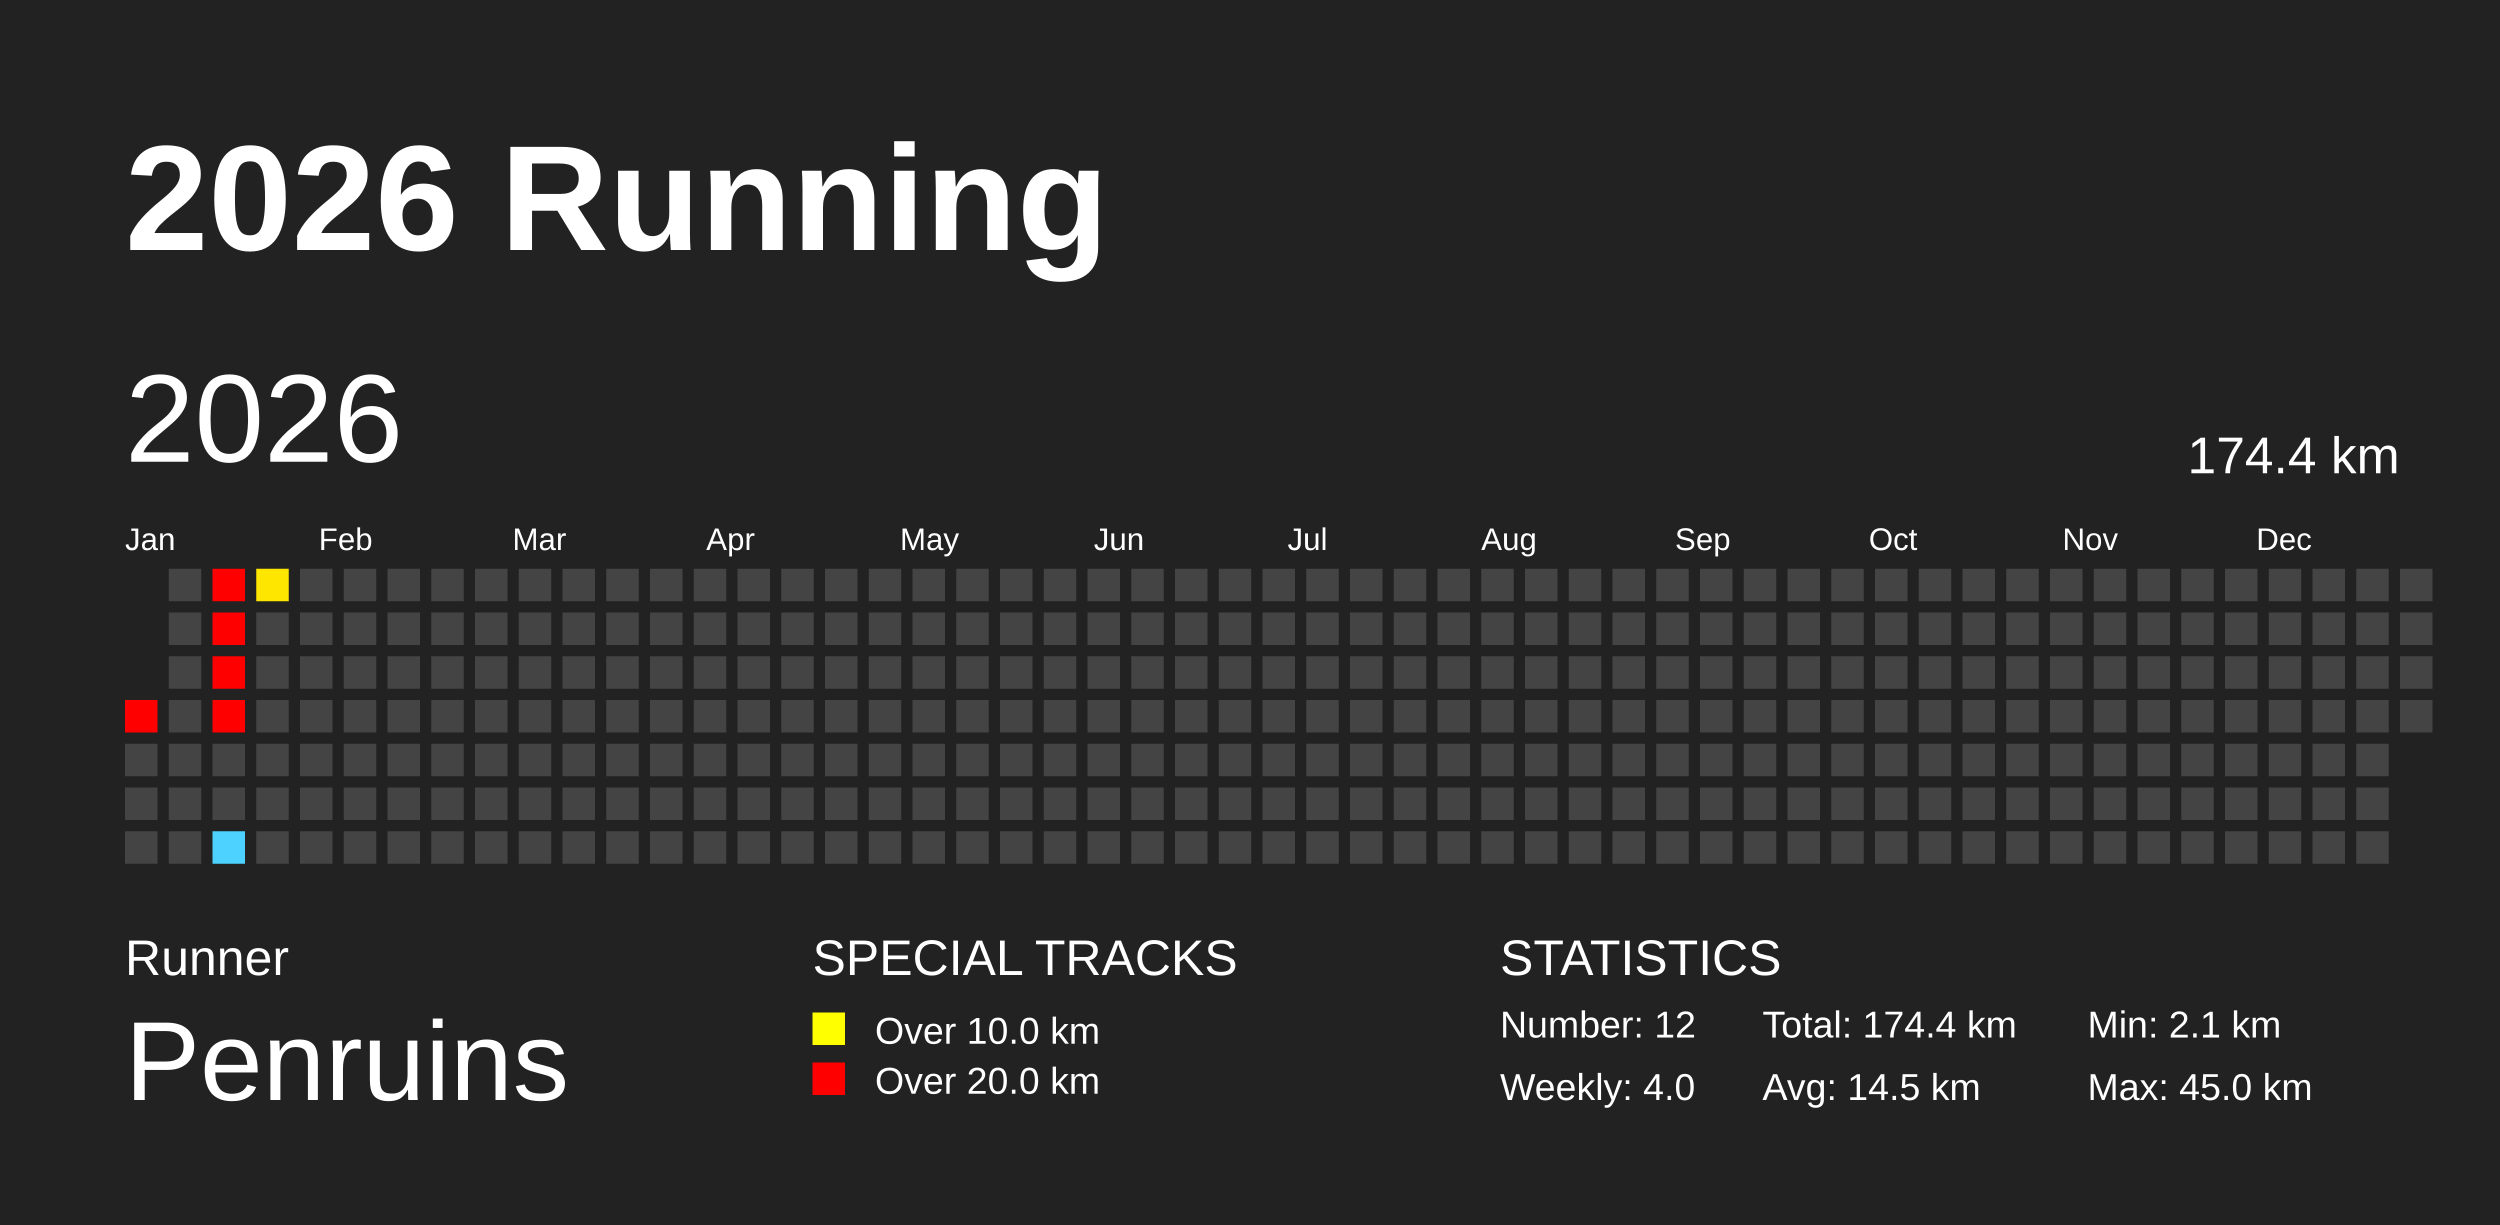
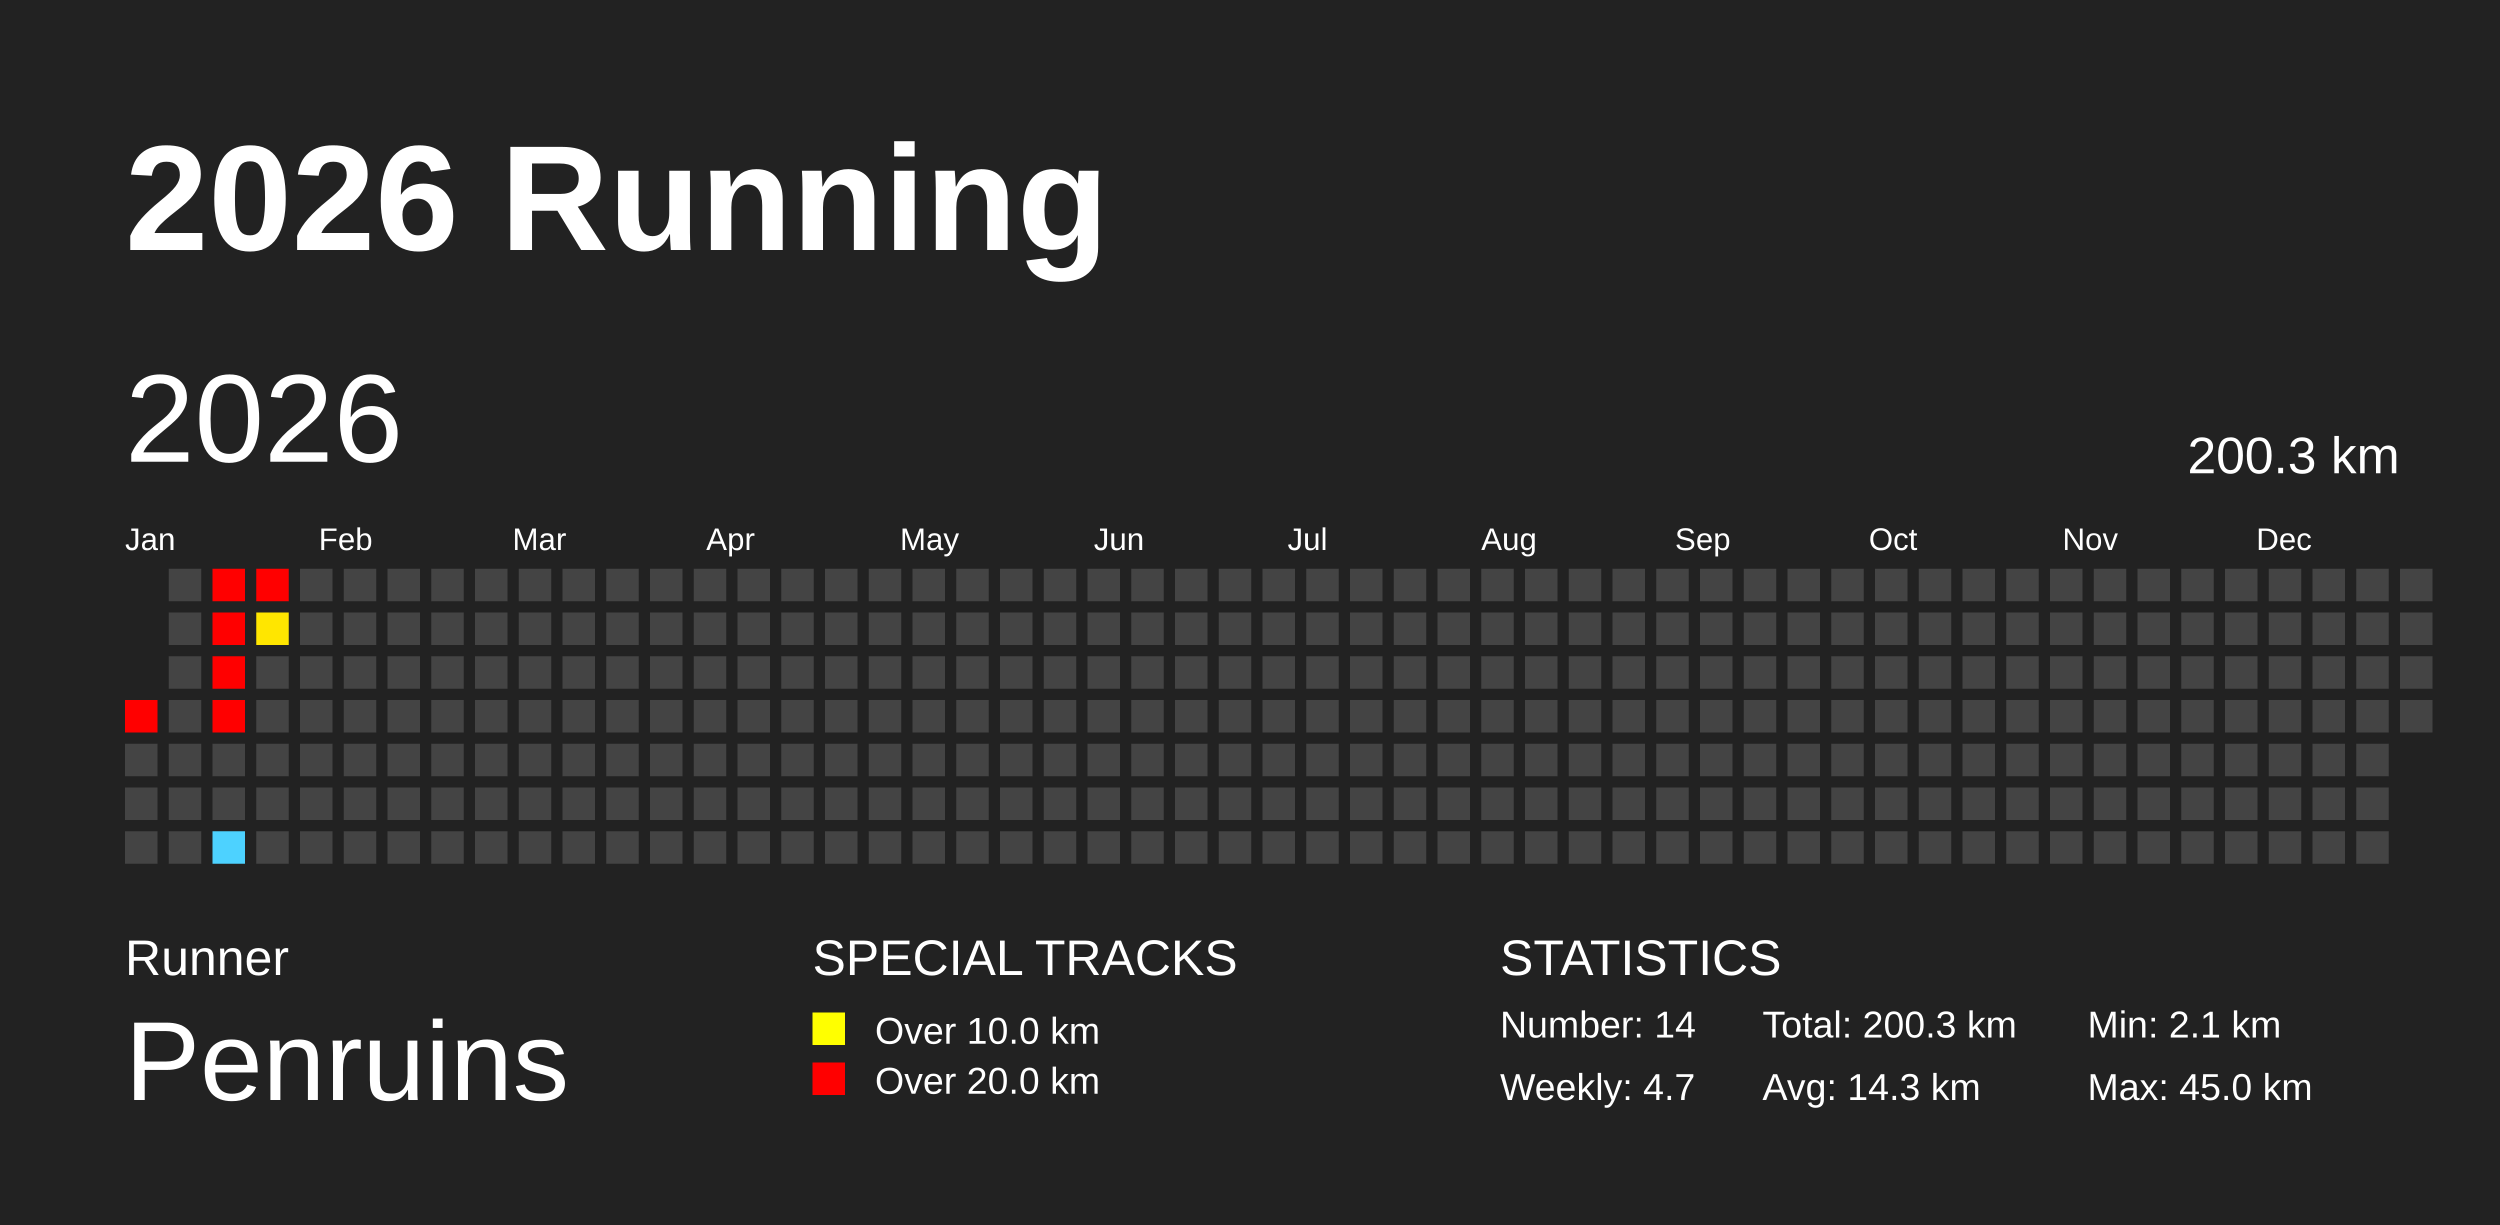
<svg xmlns="http://www.w3.org/2000/svg" baseProfile="full" height="98mm" version="1.1" viewBox="0,0,200,98" width="200mm">
  <defs />
  <rect fill="#222222" height="98" width="200" x="0" y="0" />
  <text fill="#FFFFFF" style="font-size:12px; font-family:Arial; font-weight:bold;" x="10" y="20">2026 Running</text>
  <text fill="#FFFFFF" style="font-size:4px; font-family:Arial" x="10" y="78">Runner</text>
  <text fill="#FFFFFF" style="font-size:9px; font-family:Arial" x="10" y="88">Penruins</text>
  <text fill="#FFFFFF" style="font-size:4px; font-family:Arial" x="65" y="78">SPECIAL TRACKS</text>
  <rect fill="yellow" height="2.6" width="2.6" x="65" y="81" />
  <text fill="#FFFFFF" style="font-size:3px; font-family:Arial" x="70" y="83.5">Over 10.0 km</text>
  <rect fill="red" height="2.6" width="2.6" x="65" y="85" />
  <text fill="#FFFFFF" style="font-size:3px; font-family:Arial" x="70" y="87.5">Over 20.0 km</text>
  <text fill="#FFFFFF" style="font-size:4px; font-family:Arial" x="120" y="78">STATISTICS</text>
-   <text fill="#FFFFFF" style="font-size:3px; font-family:Arial" x="120" y="83">Number: 12</text>
-   <text fill="#FFFFFF" style="font-size:3px; font-family:Arial" x="120" y="88">Weekly: 4.0</text>
-   <text fill="#FFFFFF" style="font-size:3px; font-family:Arial" x="141" y="83">Total: 174.4 km</text>
-   <text fill="#FFFFFF" style="font-size:3px; font-family:Arial" x="141" y="88">Avg: 14.5 km</text>
+   <text fill="#FFFFFF" style="font-size:3px; font-family:Arial" x="120" y="83">Number: 14</text>
+   <text fill="#FFFFFF" style="font-size:3px; font-family:Arial" x="120" y="88">Weekly: 4.7</text>
+   <text fill="#FFFFFF" style="font-size:3px; font-family:Arial" x="141" y="83">Total: 200.3 km</text>
+   <text fill="#FFFFFF" style="font-size:3px; font-family:Arial" x="141" y="88">Avg: 14.3 km</text>
  <text fill="#FFFFFF" style="font-size:3px; font-family:Arial" x="167" y="83">Min: 2.1 km</text>
  <text fill="#FFFFFF" style="font-size:3px; font-family:Arial" x="167" y="88">Max: 45.0 km</text>
  <text dominant-baseline="hanging" fill="#FFFFFF" style="font-size:10.0px; font-family:Arial;" x="10" y="30">2026</text>
-   <text dominant-baseline="hanging" fill="#FFFFFF" style="font-size:4.125px; font-family:Arial;" x="175" y="35">174.4 km</text>
+   <text dominant-baseline="hanging" fill="#FFFFFF" style="font-size:4.125px; font-family:Arial;" x="175" y="35">200.3 km</text>
  <text fill="#FFFFFF" style="font-size:2.5px; font-family:Arial" x="10.0" y="44">Jan</text>
  <text fill="#FFFFFF" style="font-size:2.5px; font-family:Arial" x="25.5" y="44">Feb</text>
  <text fill="#FFFFFF" style="font-size:2.5px; font-family:Arial" x="41.0" y="44">Mar</text>
  <text fill="#FFFFFF" style="font-size:2.5px; font-family:Arial" x="56.5" y="44">Apr</text>
  <text fill="#FFFFFF" style="font-size:2.5px; font-family:Arial" x="72.0" y="44">May</text>
  <text fill="#FFFFFF" style="font-size:2.5px; font-family:Arial" x="87.5" y="44">Jun</text>
  <text fill="#FFFFFF" style="font-size:2.5px; font-family:Arial" x="103.0" y="44">Jul</text>
  <text fill="#FFFFFF" style="font-size:2.5px; font-family:Arial" x="118.5" y="44">Aug</text>
  <text fill="#FFFFFF" style="font-size:2.5px; font-family:Arial" x="134.0" y="44">Sep</text>
  <text fill="#FFFFFF" style="font-size:2.5px; font-family:Arial" x="149.5" y="44">Oct</text>
  <text fill="#FFFFFF" style="font-size:2.5px; font-family:Arial" x="165.0" y="44">Nov</text>
  <text fill="#FFFFFF" style="font-size:2.5px; font-family:Arial" x="180.5" y="44">Dec</text>
  <rect fill="red" height="2.6" width="2.6" x="10.0" y="56.0" />
  <rect fill="#444444" height="2.6" width="2.6" x="10.0" y="59.5" />
  <rect fill="#444444" height="2.6" width="2.6" x="10.0" y="63.0" />
  <rect fill="#444444" height="2.6" width="2.6" x="10.0" y="66.5" />
  <rect fill="#444444" height="2.6" width="2.6" x="13.5" y="45.5" />
  <rect fill="#444444" height="2.6" width="2.6" x="13.5" y="49.0" />
  <rect fill="#444444" height="2.6" width="2.6" x="13.5" y="52.5" />
  <rect fill="#444444" height="2.6" width="2.6" x="13.5" y="56.0" />
  <rect fill="#444444" height="2.6" width="2.6" x="13.5" y="59.5" />
  <rect fill="#444444" height="2.6" width="2.6" x="13.5" y="63.0" />
  <rect fill="#444444" height="2.6" width="2.6" x="13.5" y="66.5" />
  <rect fill="red" height="2.6" width="2.6" x="17.0" y="45.5" />
  <rect fill="red" height="2.6" width="2.6" x="17.0" y="49.0" />
  <rect fill="red" height="2.6" width="2.6" x="17.0" y="52.5" />
  <rect fill="red" height="2.6" width="2.6" x="17.0" y="56.0" />
  <rect fill="#444444" height="2.6" width="2.6" x="17.0" y="59.5" />
  <rect fill="#444444" height="2.6" width="2.6" x="17.0" y="63.0" />
  <rect fill="#4dd2ff" height="2.6" width="2.6" x="17.0" y="66.5" />
-   <rect fill="#ffe600" height="2.6" width="2.6" x="20.5" y="45.5" />
-   <rect fill="#444444" height="2.6" width="2.6" x="20.5" y="49.0" />
+   <rect fill="red" height="2.6" width="2.6" x="20.5" y="45.5" />
+   <rect fill="#ffe600" height="2.6" width="2.6" x="20.5" y="49.0" />
  <rect fill="#444444" height="2.6" width="2.6" x="20.5" y="52.5" />
  <rect fill="#444444" height="2.6" width="2.6" x="20.5" y="56.0" />
  <rect fill="#444444" height="2.6" width="2.6" x="20.5" y="59.5" />
  <rect fill="#444444" height="2.6" width="2.6" x="20.5" y="63.0" />
  <rect fill="#444444" height="2.6" width="2.6" x="20.5" y="66.5" />
  <rect fill="#444444" height="2.6" width="2.6" x="24.0" y="45.5" />
  <rect fill="#444444" height="2.6" width="2.6" x="24.0" y="49.0" />
  <rect fill="#444444" height="2.6" width="2.6" x="24.0" y="52.5" />
  <rect fill="#444444" height="2.6" width="2.6" x="24.0" y="56.0" />
  <rect fill="#444444" height="2.6" width="2.6" x="24.0" y="59.5" />
  <rect fill="#444444" height="2.6" width="2.6" x="24.0" y="63.0" />
  <rect fill="#444444" height="2.6" width="2.6" x="24.0" y="66.5" />
  <rect fill="#444444" height="2.6" width="2.6" x="27.5" y="45.5" />
  <rect fill="#444444" height="2.6" width="2.6" x="27.5" y="49.0" />
  <rect fill="#444444" height="2.6" width="2.6" x="27.5" y="52.5" />
  <rect fill="#444444" height="2.6" width="2.6" x="27.5" y="56.0" />
  <rect fill="#444444" height="2.6" width="2.6" x="27.5" y="59.5" />
  <rect fill="#444444" height="2.6" width="2.6" x="27.5" y="63.0" />
  <rect fill="#444444" height="2.6" width="2.6" x="27.5" y="66.5" />
  <rect fill="#444444" height="2.6" width="2.6" x="31.0" y="45.5" />
  <rect fill="#444444" height="2.6" width="2.6" x="31.0" y="49.0" />
  <rect fill="#444444" height="2.6" width="2.6" x="31.0" y="52.5" />
  <rect fill="#444444" height="2.6" width="2.6" x="31.0" y="56.0" />
  <rect fill="#444444" height="2.6" width="2.6" x="31.0" y="59.5" />
  <rect fill="#444444" height="2.6" width="2.6" x="31.0" y="63.0" />
  <rect fill="#444444" height="2.6" width="2.6" x="31.0" y="66.5" />
  <rect fill="#444444" height="2.6" width="2.6" x="34.5" y="45.5" />
  <rect fill="#444444" height="2.6" width="2.6" x="34.5" y="49.0" />
  <rect fill="#444444" height="2.6" width="2.6" x="34.5" y="52.5" />
  <rect fill="#444444" height="2.6" width="2.6" x="34.5" y="56.0" />
  <rect fill="#444444" height="2.6" width="2.6" x="34.5" y="59.5" />
  <rect fill="#444444" height="2.6" width="2.6" x="34.5" y="63.0" />
  <rect fill="#444444" height="2.6" width="2.6" x="34.5" y="66.5" />
  <rect fill="#444444" height="2.6" width="2.6" x="38.0" y="45.5" />
  <rect fill="#444444" height="2.6" width="2.6" x="38.0" y="49.0" />
  <rect fill="#444444" height="2.6" width="2.6" x="38.0" y="52.5" />
  <rect fill="#444444" height="2.6" width="2.6" x="38.0" y="56.0" />
  <rect fill="#444444" height="2.6" width="2.6" x="38.0" y="59.5" />
  <rect fill="#444444" height="2.6" width="2.6" x="38.0" y="63.0" />
  <rect fill="#444444" height="2.6" width="2.6" x="38.0" y="66.5" />
  <rect fill="#444444" height="2.6" width="2.6" x="41.5" y="45.5" />
  <rect fill="#444444" height="2.6" width="2.6" x="41.5" y="49.0" />
  <rect fill="#444444" height="2.6" width="2.6" x="41.5" y="52.5" />
  <rect fill="#444444" height="2.6" width="2.6" x="41.5" y="56.0" />
  <rect fill="#444444" height="2.6" width="2.6" x="41.5" y="59.5" />
  <rect fill="#444444" height="2.6" width="2.6" x="41.5" y="63.0" />
  <rect fill="#444444" height="2.6" width="2.6" x="41.5" y="66.5" />
  <rect fill="#444444" height="2.6" width="2.6" x="45.0" y="45.5" />
  <rect fill="#444444" height="2.6" width="2.6" x="45.0" y="49.0" />
  <rect fill="#444444" height="2.6" width="2.6" x="45.0" y="52.5" />
  <rect fill="#444444" height="2.6" width="2.6" x="45.0" y="56.0" />
  <rect fill="#444444" height="2.6" width="2.6" x="45.0" y="59.5" />
  <rect fill="#444444" height="2.6" width="2.6" x="45.0" y="63.0" />
  <rect fill="#444444" height="2.6" width="2.6" x="45.0" y="66.5" />
  <rect fill="#444444" height="2.6" width="2.6" x="48.5" y="45.5" />
  <rect fill="#444444" height="2.6" width="2.6" x="48.5" y="49.0" />
  <rect fill="#444444" height="2.6" width="2.6" x="48.5" y="52.5" />
  <rect fill="#444444" height="2.6" width="2.6" x="48.5" y="56.0" />
  <rect fill="#444444" height="2.6" width="2.6" x="48.5" y="59.5" />
  <rect fill="#444444" height="2.6" width="2.6" x="48.5" y="63.0" />
  <rect fill="#444444" height="2.6" width="2.6" x="48.5" y="66.5" />
  <rect fill="#444444" height="2.6" width="2.6" x="52.0" y="45.5" />
  <rect fill="#444444" height="2.6" width="2.6" x="52.0" y="49.0" />
  <rect fill="#444444" height="2.6" width="2.6" x="52.0" y="52.5" />
  <rect fill="#444444" height="2.6" width="2.6" x="52.0" y="56.0" />
  <rect fill="#444444" height="2.6" width="2.6" x="52.0" y="59.5" />
  <rect fill="#444444" height="2.6" width="2.6" x="52.0" y="63.0" />
  <rect fill="#444444" height="2.6" width="2.6" x="52.0" y="66.5" />
  <rect fill="#444444" height="2.6" width="2.6" x="55.5" y="45.5" />
  <rect fill="#444444" height="2.6" width="2.6" x="55.5" y="49.0" />
  <rect fill="#444444" height="2.6" width="2.6" x="55.5" y="52.5" />
  <rect fill="#444444" height="2.6" width="2.6" x="55.5" y="56.0" />
  <rect fill="#444444" height="2.6" width="2.6" x="55.5" y="59.5" />
  <rect fill="#444444" height="2.6" width="2.6" x="55.5" y="63.0" />
  <rect fill="#444444" height="2.6" width="2.6" x="55.5" y="66.5" />
  <rect fill="#444444" height="2.6" width="2.6" x="59.0" y="45.5" />
  <rect fill="#444444" height="2.6" width="2.6" x="59.0" y="49.0" />
  <rect fill="#444444" height="2.6" width="2.6" x="59.0" y="52.5" />
  <rect fill="#444444" height="2.6" width="2.6" x="59.0" y="56.0" />
  <rect fill="#444444" height="2.6" width="2.6" x="59.0" y="59.5" />
  <rect fill="#444444" height="2.6" width="2.6" x="59.0" y="63.0" />
  <rect fill="#444444" height="2.6" width="2.6" x="59.0" y="66.5" />
  <rect fill="#444444" height="2.6" width="2.6" x="62.5" y="45.5" />
  <rect fill="#444444" height="2.6" width="2.6" x="62.5" y="49.0" />
  <rect fill="#444444" height="2.6" width="2.6" x="62.5" y="52.5" />
  <rect fill="#444444" height="2.6" width="2.6" x="62.5" y="56.0" />
  <rect fill="#444444" height="2.6" width="2.6" x="62.5" y="59.5" />
  <rect fill="#444444" height="2.6" width="2.6" x="62.5" y="63.0" />
  <rect fill="#444444" height="2.6" width="2.6" x="62.5" y="66.5" />
  <rect fill="#444444" height="2.6" width="2.6" x="66.0" y="45.5" />
  <rect fill="#444444" height="2.6" width="2.6" x="66.0" y="49.0" />
  <rect fill="#444444" height="2.6" width="2.6" x="66.0" y="52.5" />
  <rect fill="#444444" height="2.6" width="2.6" x="66.0" y="56.0" />
  <rect fill="#444444" height="2.6" width="2.6" x="66.0" y="59.5" />
  <rect fill="#444444" height="2.6" width="2.6" x="66.0" y="63.0" />
  <rect fill="#444444" height="2.6" width="2.6" x="66.0" y="66.5" />
  <rect fill="#444444" height="2.6" width="2.6" x="69.5" y="45.5" />
  <rect fill="#444444" height="2.6" width="2.6" x="69.5" y="49.0" />
  <rect fill="#444444" height="2.6" width="2.6" x="69.5" y="52.5" />
  <rect fill="#444444" height="2.6" width="2.6" x="69.5" y="56.0" />
  <rect fill="#444444" height="2.6" width="2.6" x="69.5" y="59.5" />
  <rect fill="#444444" height="2.6" width="2.6" x="69.5" y="63.0" />
  <rect fill="#444444" height="2.6" width="2.6" x="69.5" y="66.5" />
  <rect fill="#444444" height="2.6" width="2.6" x="73.0" y="45.5" />
  <rect fill="#444444" height="2.6" width="2.6" x="73.0" y="49.0" />
  <rect fill="#444444" height="2.6" width="2.6" x="73.0" y="52.5" />
  <rect fill="#444444" height="2.6" width="2.6" x="73.0" y="56.0" />
  <rect fill="#444444" height="2.6" width="2.6" x="73.0" y="59.5" />
  <rect fill="#444444" height="2.6" width="2.6" x="73.0" y="63.0" />
  <rect fill="#444444" height="2.6" width="2.6" x="73.0" y="66.5" />
  <rect fill="#444444" height="2.6" width="2.6" x="76.5" y="45.5" />
  <rect fill="#444444" height="2.6" width="2.6" x="76.5" y="49.0" />
  <rect fill="#444444" height="2.6" width="2.6" x="76.5" y="52.5" />
  <rect fill="#444444" height="2.6" width="2.6" x="76.5" y="56.0" />
  <rect fill="#444444" height="2.6" width="2.6" x="76.5" y="59.5" />
  <rect fill="#444444" height="2.6" width="2.6" x="76.5" y="63.0" />
  <rect fill="#444444" height="2.6" width="2.6" x="76.5" y="66.5" />
  <rect fill="#444444" height="2.6" width="2.6" x="80.0" y="45.5" />
  <rect fill="#444444" height="2.6" width="2.6" x="80.0" y="49.0" />
  <rect fill="#444444" height="2.6" width="2.6" x="80.0" y="52.5" />
  <rect fill="#444444" height="2.6" width="2.6" x="80.0" y="56.0" />
  <rect fill="#444444" height="2.6" width="2.6" x="80.0" y="59.5" />
  <rect fill="#444444" height="2.6" width="2.6" x="80.0" y="63.0" />
  <rect fill="#444444" height="2.6" width="2.6" x="80.0" y="66.5" />
  <rect fill="#444444" height="2.6" width="2.6" x="83.5" y="45.5" />
  <rect fill="#444444" height="2.6" width="2.6" x="83.5" y="49.0" />
  <rect fill="#444444" height="2.6" width="2.6" x="83.5" y="52.5" />
  <rect fill="#444444" height="2.6" width="2.6" x="83.5" y="56.0" />
  <rect fill="#444444" height="2.6" width="2.6" x="83.5" y="59.5" />
  <rect fill="#444444" height="2.6" width="2.6" x="83.5" y="63.0" />
  <rect fill="#444444" height="2.6" width="2.6" x="83.5" y="66.5" />
  <rect fill="#444444" height="2.6" width="2.6" x="87.0" y="45.5" />
  <rect fill="#444444" height="2.6" width="2.6" x="87.0" y="49.0" />
  <rect fill="#444444" height="2.6" width="2.6" x="87.0" y="52.5" />
  <rect fill="#444444" height="2.6" width="2.6" x="87.0" y="56.0" />
  <rect fill="#444444" height="2.6" width="2.6" x="87.0" y="59.5" />
  <rect fill="#444444" height="2.6" width="2.6" x="87.0" y="63.0" />
  <rect fill="#444444" height="2.6" width="2.6" x="87.0" y="66.5" />
  <rect fill="#444444" height="2.6" width="2.6" x="90.5" y="45.5" />
  <rect fill="#444444" height="2.6" width="2.6" x="90.5" y="49.0" />
  <rect fill="#444444" height="2.6" width="2.6" x="90.5" y="52.5" />
  <rect fill="#444444" height="2.6" width="2.6" x="90.5" y="56.0" />
  <rect fill="#444444" height="2.6" width="2.6" x="90.5" y="59.5" />
  <rect fill="#444444" height="2.6" width="2.6" x="90.5" y="63.0" />
  <rect fill="#444444" height="2.6" width="2.6" x="90.5" y="66.5" />
  <rect fill="#444444" height="2.6" width="2.6" x="94.0" y="45.5" />
  <rect fill="#444444" height="2.6" width="2.6" x="94.0" y="49.0" />
  <rect fill="#444444" height="2.6" width="2.6" x="94.0" y="52.5" />
  <rect fill="#444444" height="2.6" width="2.6" x="94.0" y="56.0" />
  <rect fill="#444444" height="2.6" width="2.6" x="94.0" y="59.5" />
  <rect fill="#444444" height="2.6" width="2.6" x="94.0" y="63.0" />
  <rect fill="#444444" height="2.6" width="2.6" x="94.0" y="66.5" />
  <rect fill="#444444" height="2.6" width="2.6" x="97.5" y="45.5" />
  <rect fill="#444444" height="2.6" width="2.6" x="97.5" y="49.0" />
  <rect fill="#444444" height="2.6" width="2.6" x="97.5" y="52.5" />
  <rect fill="#444444" height="2.6" width="2.6" x="97.5" y="56.0" />
  <rect fill="#444444" height="2.6" width="2.6" x="97.5" y="59.5" />
  <rect fill="#444444" height="2.6" width="2.6" x="97.5" y="63.0" />
  <rect fill="#444444" height="2.6" width="2.6" x="97.5" y="66.5" />
  <rect fill="#444444" height="2.6" width="2.6" x="101.0" y="45.5" />
  <rect fill="#444444" height="2.6" width="2.6" x="101.0" y="49.0" />
  <rect fill="#444444" height="2.6" width="2.6" x="101.0" y="52.5" />
  <rect fill="#444444" height="2.6" width="2.6" x="101.0" y="56.0" />
  <rect fill="#444444" height="2.6" width="2.6" x="101.0" y="59.5" />
  <rect fill="#444444" height="2.6" width="2.6" x="101.0" y="63.0" />
  <rect fill="#444444" height="2.6" width="2.6" x="101.0" y="66.5" />
  <rect fill="#444444" height="2.6" width="2.6" x="104.5" y="45.5" />
  <rect fill="#444444" height="2.6" width="2.6" x="104.5" y="49.0" />
  <rect fill="#444444" height="2.6" width="2.6" x="104.5" y="52.5" />
  <rect fill="#444444" height="2.6" width="2.6" x="104.5" y="56.0" />
  <rect fill="#444444" height="2.6" width="2.6" x="104.5" y="59.5" />
  <rect fill="#444444" height="2.6" width="2.6" x="104.5" y="63.0" />
  <rect fill="#444444" height="2.6" width="2.6" x="104.5" y="66.5" />
  <rect fill="#444444" height="2.6" width="2.6" x="108.0" y="45.5" />
  <rect fill="#444444" height="2.6" width="2.6" x="108.0" y="49.0" />
  <rect fill="#444444" height="2.6" width="2.6" x="108.0" y="52.5" />
  <rect fill="#444444" height="2.6" width="2.6" x="108.0" y="56.0" />
  <rect fill="#444444" height="2.6" width="2.6" x="108.0" y="59.5" />
  <rect fill="#444444" height="2.6" width="2.6" x="108.0" y="63.0" />
  <rect fill="#444444" height="2.6" width="2.6" x="108.0" y="66.5" />
  <rect fill="#444444" height="2.6" width="2.6" x="111.5" y="45.5" />
  <rect fill="#444444" height="2.6" width="2.6" x="111.5" y="49.0" />
  <rect fill="#444444" height="2.6" width="2.6" x="111.5" y="52.5" />
  <rect fill="#444444" height="2.6" width="2.6" x="111.5" y="56.0" />
  <rect fill="#444444" height="2.6" width="2.6" x="111.5" y="59.5" />
  <rect fill="#444444" height="2.6" width="2.6" x="111.5" y="63.0" />
  <rect fill="#444444" height="2.6" width="2.6" x="111.5" y="66.5" />
  <rect fill="#444444" height="2.6" width="2.6" x="115.0" y="45.5" />
  <rect fill="#444444" height="2.6" width="2.6" x="115.0" y="49.0" />
  <rect fill="#444444" height="2.6" width="2.6" x="115.0" y="52.5" />
  <rect fill="#444444" height="2.6" width="2.6" x="115.0" y="56.0" />
  <rect fill="#444444" height="2.6" width="2.6" x="115.0" y="59.5" />
  <rect fill="#444444" height="2.6" width="2.6" x="115.0" y="63.0" />
  <rect fill="#444444" height="2.6" width="2.6" x="115.0" y="66.5" />
  <rect fill="#444444" height="2.6" width="2.6" x="118.5" y="45.5" />
  <rect fill="#444444" height="2.6" width="2.6" x="118.5" y="49.0" />
  <rect fill="#444444" height="2.6" width="2.6" x="118.5" y="52.5" />
  <rect fill="#444444" height="2.6" width="2.6" x="118.5" y="56.0" />
  <rect fill="#444444" height="2.6" width="2.6" x="118.5" y="59.5" />
  <rect fill="#444444" height="2.6" width="2.6" x="118.5" y="63.0" />
  <rect fill="#444444" height="2.6" width="2.6" x="118.5" y="66.5" />
  <rect fill="#444444" height="2.6" width="2.6" x="122.0" y="45.5" />
  <rect fill="#444444" height="2.6" width="2.6" x="122.0" y="49.0" />
  <rect fill="#444444" height="2.6" width="2.6" x="122.0" y="52.5" />
  <rect fill="#444444" height="2.6" width="2.6" x="122.0" y="56.0" />
  <rect fill="#444444" height="2.6" width="2.6" x="122.0" y="59.5" />
  <rect fill="#444444" height="2.6" width="2.6" x="122.0" y="63.0" />
  <rect fill="#444444" height="2.6" width="2.6" x="122.0" y="66.5" />
  <rect fill="#444444" height="2.6" width="2.6" x="125.5" y="45.5" />
  <rect fill="#444444" height="2.6" width="2.6" x="125.5" y="49.0" />
  <rect fill="#444444" height="2.6" width="2.6" x="125.5" y="52.5" />
  <rect fill="#444444" height="2.6" width="2.6" x="125.5" y="56.0" />
  <rect fill="#444444" height="2.6" width="2.6" x="125.5" y="59.5" />
  <rect fill="#444444" height="2.6" width="2.6" x="125.5" y="63.0" />
  <rect fill="#444444" height="2.6" width="2.6" x="125.5" y="66.5" />
  <rect fill="#444444" height="2.6" width="2.6" x="129.0" y="45.5" />
  <rect fill="#444444" height="2.6" width="2.6" x="129.0" y="49.0" />
  <rect fill="#444444" height="2.6" width="2.6" x="129.0" y="52.5" />
  <rect fill="#444444" height="2.6" width="2.6" x="129.0" y="56.0" />
  <rect fill="#444444" height="2.6" width="2.6" x="129.0" y="59.5" />
  <rect fill="#444444" height="2.6" width="2.6" x="129.0" y="63.0" />
  <rect fill="#444444" height="2.6" width="2.6" x="129.0" y="66.5" />
  <rect fill="#444444" height="2.6" width="2.6" x="132.5" y="45.5" />
  <rect fill="#444444" height="2.6" width="2.6" x="132.5" y="49.0" />
  <rect fill="#444444" height="2.6" width="2.6" x="132.5" y="52.5" />
  <rect fill="#444444" height="2.6" width="2.6" x="132.5" y="56.0" />
  <rect fill="#444444" height="2.6" width="2.6" x="132.5" y="59.5" />
  <rect fill="#444444" height="2.6" width="2.6" x="132.5" y="63.0" />
  <rect fill="#444444" height="2.6" width="2.6" x="132.5" y="66.5" />
  <rect fill="#444444" height="2.6" width="2.6" x="136.0" y="45.5" />
  <rect fill="#444444" height="2.6" width="2.6" x="136.0" y="49.0" />
  <rect fill="#444444" height="2.6" width="2.6" x="136.0" y="52.5" />
  <rect fill="#444444" height="2.6" width="2.6" x="136.0" y="56.0" />
  <rect fill="#444444" height="2.6" width="2.6" x="136.0" y="59.5" />
  <rect fill="#444444" height="2.6" width="2.6" x="136.0" y="63.0" />
  <rect fill="#444444" height="2.6" width="2.6" x="136.0" y="66.5" />
  <rect fill="#444444" height="2.6" width="2.6" x="139.5" y="45.5" />
  <rect fill="#444444" height="2.6" width="2.6" x="139.5" y="49.0" />
  <rect fill="#444444" height="2.6" width="2.6" x="139.5" y="52.5" />
  <rect fill="#444444" height="2.6" width="2.6" x="139.5" y="56.0" />
  <rect fill="#444444" height="2.6" width="2.6" x="139.5" y="59.5" />
  <rect fill="#444444" height="2.6" width="2.6" x="139.5" y="63.0" />
  <rect fill="#444444" height="2.6" width="2.6" x="139.5" y="66.5" />
  <rect fill="#444444" height="2.6" width="2.6" x="143.0" y="45.5" />
  <rect fill="#444444" height="2.6" width="2.6" x="143.0" y="49.0" />
  <rect fill="#444444" height="2.6" width="2.6" x="143.0" y="52.5" />
  <rect fill="#444444" height="2.6" width="2.6" x="143.0" y="56.0" />
  <rect fill="#444444" height="2.6" width="2.6" x="143.0" y="59.5" />
  <rect fill="#444444" height="2.6" width="2.6" x="143.0" y="63.0" />
  <rect fill="#444444" height="2.6" width="2.6" x="143.0" y="66.5" />
  <rect fill="#444444" height="2.6" width="2.6" x="146.5" y="45.5" />
  <rect fill="#444444" height="2.6" width="2.6" x="146.5" y="49.0" />
  <rect fill="#444444" height="2.6" width="2.6" x="146.5" y="52.5" />
  <rect fill="#444444" height="2.6" width="2.6" x="146.5" y="56.0" />
  <rect fill="#444444" height="2.6" width="2.6" x="146.5" y="59.5" />
  <rect fill="#444444" height="2.6" width="2.6" x="146.5" y="63.0" />
  <rect fill="#444444" height="2.6" width="2.6" x="146.5" y="66.5" />
  <rect fill="#444444" height="2.6" width="2.6" x="150.0" y="45.5" />
  <rect fill="#444444" height="2.6" width="2.6" x="150.0" y="49.0" />
  <rect fill="#444444" height="2.6" width="2.6" x="150.0" y="52.5" />
  <rect fill="#444444" height="2.6" width="2.6" x="150.0" y="56.0" />
  <rect fill="#444444" height="2.6" width="2.6" x="150.0" y="59.5" />
  <rect fill="#444444" height="2.6" width="2.6" x="150.0" y="63.0" />
  <rect fill="#444444" height="2.6" width="2.6" x="150.0" y="66.5" />
  <rect fill="#444444" height="2.6" width="2.6" x="153.5" y="45.5" />
  <rect fill="#444444" height="2.6" width="2.6" x="153.5" y="49.0" />
  <rect fill="#444444" height="2.6" width="2.6" x="153.5" y="52.5" />
  <rect fill="#444444" height="2.6" width="2.6" x="153.5" y="56.0" />
  <rect fill="#444444" height="2.6" width="2.6" x="153.5" y="59.5" />
  <rect fill="#444444" height="2.6" width="2.6" x="153.5" y="63.0" />
  <rect fill="#444444" height="2.6" width="2.6" x="153.5" y="66.5" />
  <rect fill="#444444" height="2.6" width="2.6" x="157.0" y="45.5" />
  <rect fill="#444444" height="2.6" width="2.6" x="157.0" y="49.0" />
  <rect fill="#444444" height="2.6" width="2.6" x="157.0" y="52.5" />
  <rect fill="#444444" height="2.6" width="2.6" x="157.0" y="56.0" />
  <rect fill="#444444" height="2.6" width="2.6" x="157.0" y="59.5" />
  <rect fill="#444444" height="2.6" width="2.6" x="157.0" y="63.0" />
  <rect fill="#444444" height="2.6" width="2.6" x="157.0" y="66.5" />
  <rect fill="#444444" height="2.6" width="2.6" x="160.5" y="45.5" />
  <rect fill="#444444" height="2.6" width="2.6" x="160.5" y="49.0" />
  <rect fill="#444444" height="2.6" width="2.6" x="160.5" y="52.5" />
  <rect fill="#444444" height="2.6" width="2.6" x="160.5" y="56.0" />
  <rect fill="#444444" height="2.6" width="2.6" x="160.5" y="59.5" />
  <rect fill="#444444" height="2.6" width="2.6" x="160.5" y="63.0" />
  <rect fill="#444444" height="2.6" width="2.6" x="160.5" y="66.5" />
  <rect fill="#444444" height="2.6" width="2.6" x="164.0" y="45.5" />
  <rect fill="#444444" height="2.6" width="2.6" x="164.0" y="49.0" />
  <rect fill="#444444" height="2.6" width="2.6" x="164.0" y="52.5" />
  <rect fill="#444444" height="2.6" width="2.6" x="164.0" y="56.0" />
  <rect fill="#444444" height="2.6" width="2.6" x="164.0" y="59.5" />
  <rect fill="#444444" height="2.6" width="2.6" x="164.0" y="63.0" />
  <rect fill="#444444" height="2.6" width="2.6" x="164.0" y="66.5" />
  <rect fill="#444444" height="2.6" width="2.6" x="167.5" y="45.5" />
  <rect fill="#444444" height="2.6" width="2.6" x="167.5" y="49.0" />
  <rect fill="#444444" height="2.6" width="2.6" x="167.5" y="52.5" />
  <rect fill="#444444" height="2.6" width="2.6" x="167.5" y="56.0" />
  <rect fill="#444444" height="2.6" width="2.6" x="167.5" y="59.5" />
  <rect fill="#444444" height="2.6" width="2.6" x="167.5" y="63.0" />
  <rect fill="#444444" height="2.6" width="2.6" x="167.5" y="66.5" />
  <rect fill="#444444" height="2.6" width="2.6" x="171.0" y="45.5" />
  <rect fill="#444444" height="2.6" width="2.6" x="171.0" y="49.0" />
  <rect fill="#444444" height="2.6" width="2.6" x="171.0" y="52.5" />
  <rect fill="#444444" height="2.6" width="2.6" x="171.0" y="56.0" />
  <rect fill="#444444" height="2.6" width="2.6" x="171.0" y="59.5" />
  <rect fill="#444444" height="2.6" width="2.6" x="171.0" y="63.0" />
  <rect fill="#444444" height="2.6" width="2.6" x="171.0" y="66.5" />
  <rect fill="#444444" height="2.6" width="2.6" x="174.5" y="45.5" />
  <rect fill="#444444" height="2.6" width="2.6" x="174.5" y="49.0" />
  <rect fill="#444444" height="2.6" width="2.6" x="174.5" y="52.5" />
  <rect fill="#444444" height="2.6" width="2.6" x="174.5" y="56.0" />
  <rect fill="#444444" height="2.6" width="2.6" x="174.5" y="59.5" />
  <rect fill="#444444" height="2.6" width="2.6" x="174.5" y="63.0" />
  <rect fill="#444444" height="2.6" width="2.6" x="174.5" y="66.5" />
  <rect fill="#444444" height="2.6" width="2.6" x="178.0" y="45.5" />
  <rect fill="#444444" height="2.6" width="2.6" x="178.0" y="49.0" />
  <rect fill="#444444" height="2.6" width="2.6" x="178.0" y="52.5" />
  <rect fill="#444444" height="2.6" width="2.6" x="178.0" y="56.0" />
  <rect fill="#444444" height="2.6" width="2.6" x="178.0" y="59.5" />
  <rect fill="#444444" height="2.6" width="2.6" x="178.0" y="63.0" />
  <rect fill="#444444" height="2.6" width="2.6" x="178.0" y="66.5" />
  <rect fill="#444444" height="2.6" width="2.6" x="181.5" y="45.5" />
  <rect fill="#444444" height="2.6" width="2.6" x="181.5" y="49.0" />
  <rect fill="#444444" height="2.6" width="2.6" x="181.5" y="52.5" />
  <rect fill="#444444" height="2.6" width="2.6" x="181.5" y="56.0" />
  <rect fill="#444444" height="2.6" width="2.6" x="181.5" y="59.5" />
  <rect fill="#444444" height="2.6" width="2.6" x="181.5" y="63.0" />
  <rect fill="#444444" height="2.6" width="2.6" x="181.5" y="66.5" />
  <rect fill="#444444" height="2.6" width="2.6" x="185.0" y="45.5" />
  <rect fill="#444444" height="2.6" width="2.6" x="185.0" y="49.0" />
  <rect fill="#444444" height="2.6" width="2.6" x="185.0" y="52.5" />
  <rect fill="#444444" height="2.6" width="2.6" x="185.0" y="56.0" />
  <rect fill="#444444" height="2.6" width="2.6" x="185.0" y="59.5" />
  <rect fill="#444444" height="2.6" width="2.6" x="185.0" y="63.0" />
  <rect fill="#444444" height="2.6" width="2.6" x="185.0" y="66.5" />
  <rect fill="#444444" height="2.6" width="2.6" x="188.5" y="45.5" />
  <rect fill="#444444" height="2.6" width="2.6" x="188.5" y="49.0" />
  <rect fill="#444444" height="2.6" width="2.6" x="188.5" y="52.5" />
  <rect fill="#444444" height="2.6" width="2.6" x="188.5" y="56.0" />
  <rect fill="#444444" height="2.6" width="2.6" x="188.5" y="59.5" />
  <rect fill="#444444" height="2.6" width="2.6" x="188.5" y="63.0" />
  <rect fill="#444444" height="2.6" width="2.6" x="188.5" y="66.5" />
  <rect fill="#444444" height="2.6" width="2.6" x="192.0" y="45.5" />
  <rect fill="#444444" height="2.6" width="2.6" x="192.0" y="49.0" />
  <rect fill="#444444" height="2.6" width="2.6" x="192.0" y="52.5" />
  <rect fill="#444444" height="2.6" width="2.6" x="192.0" y="56.0" />
</svg>
